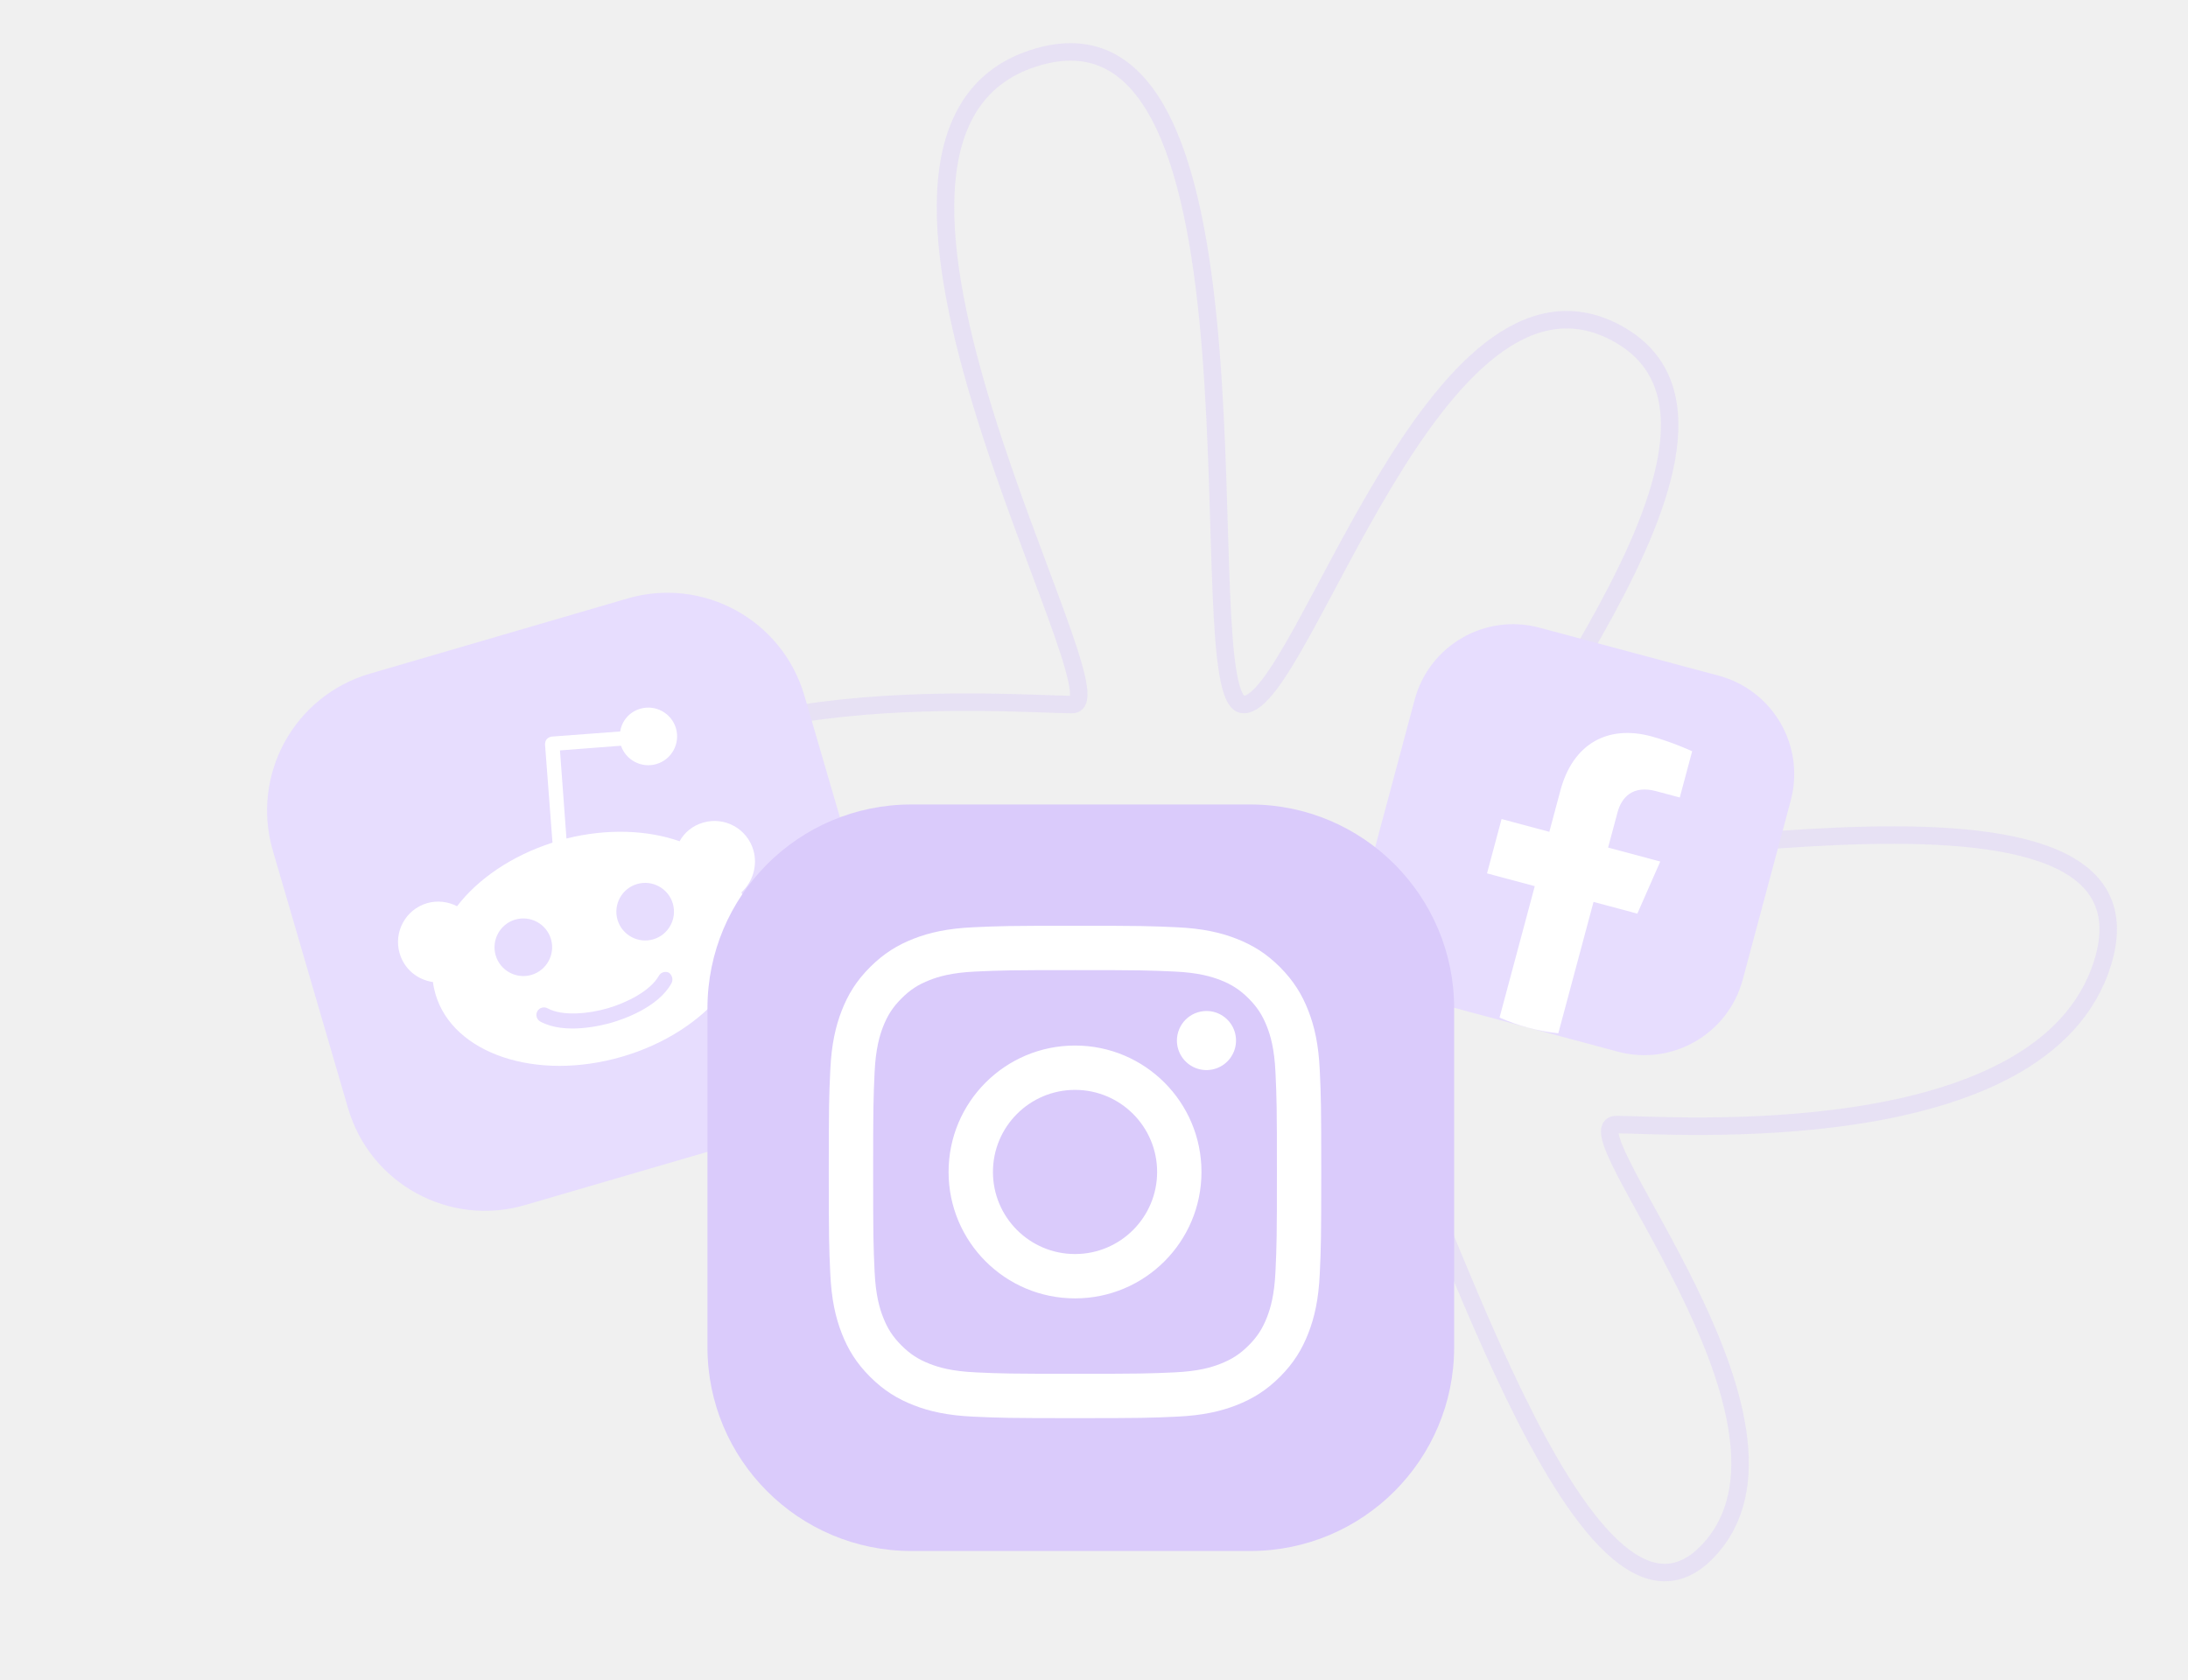
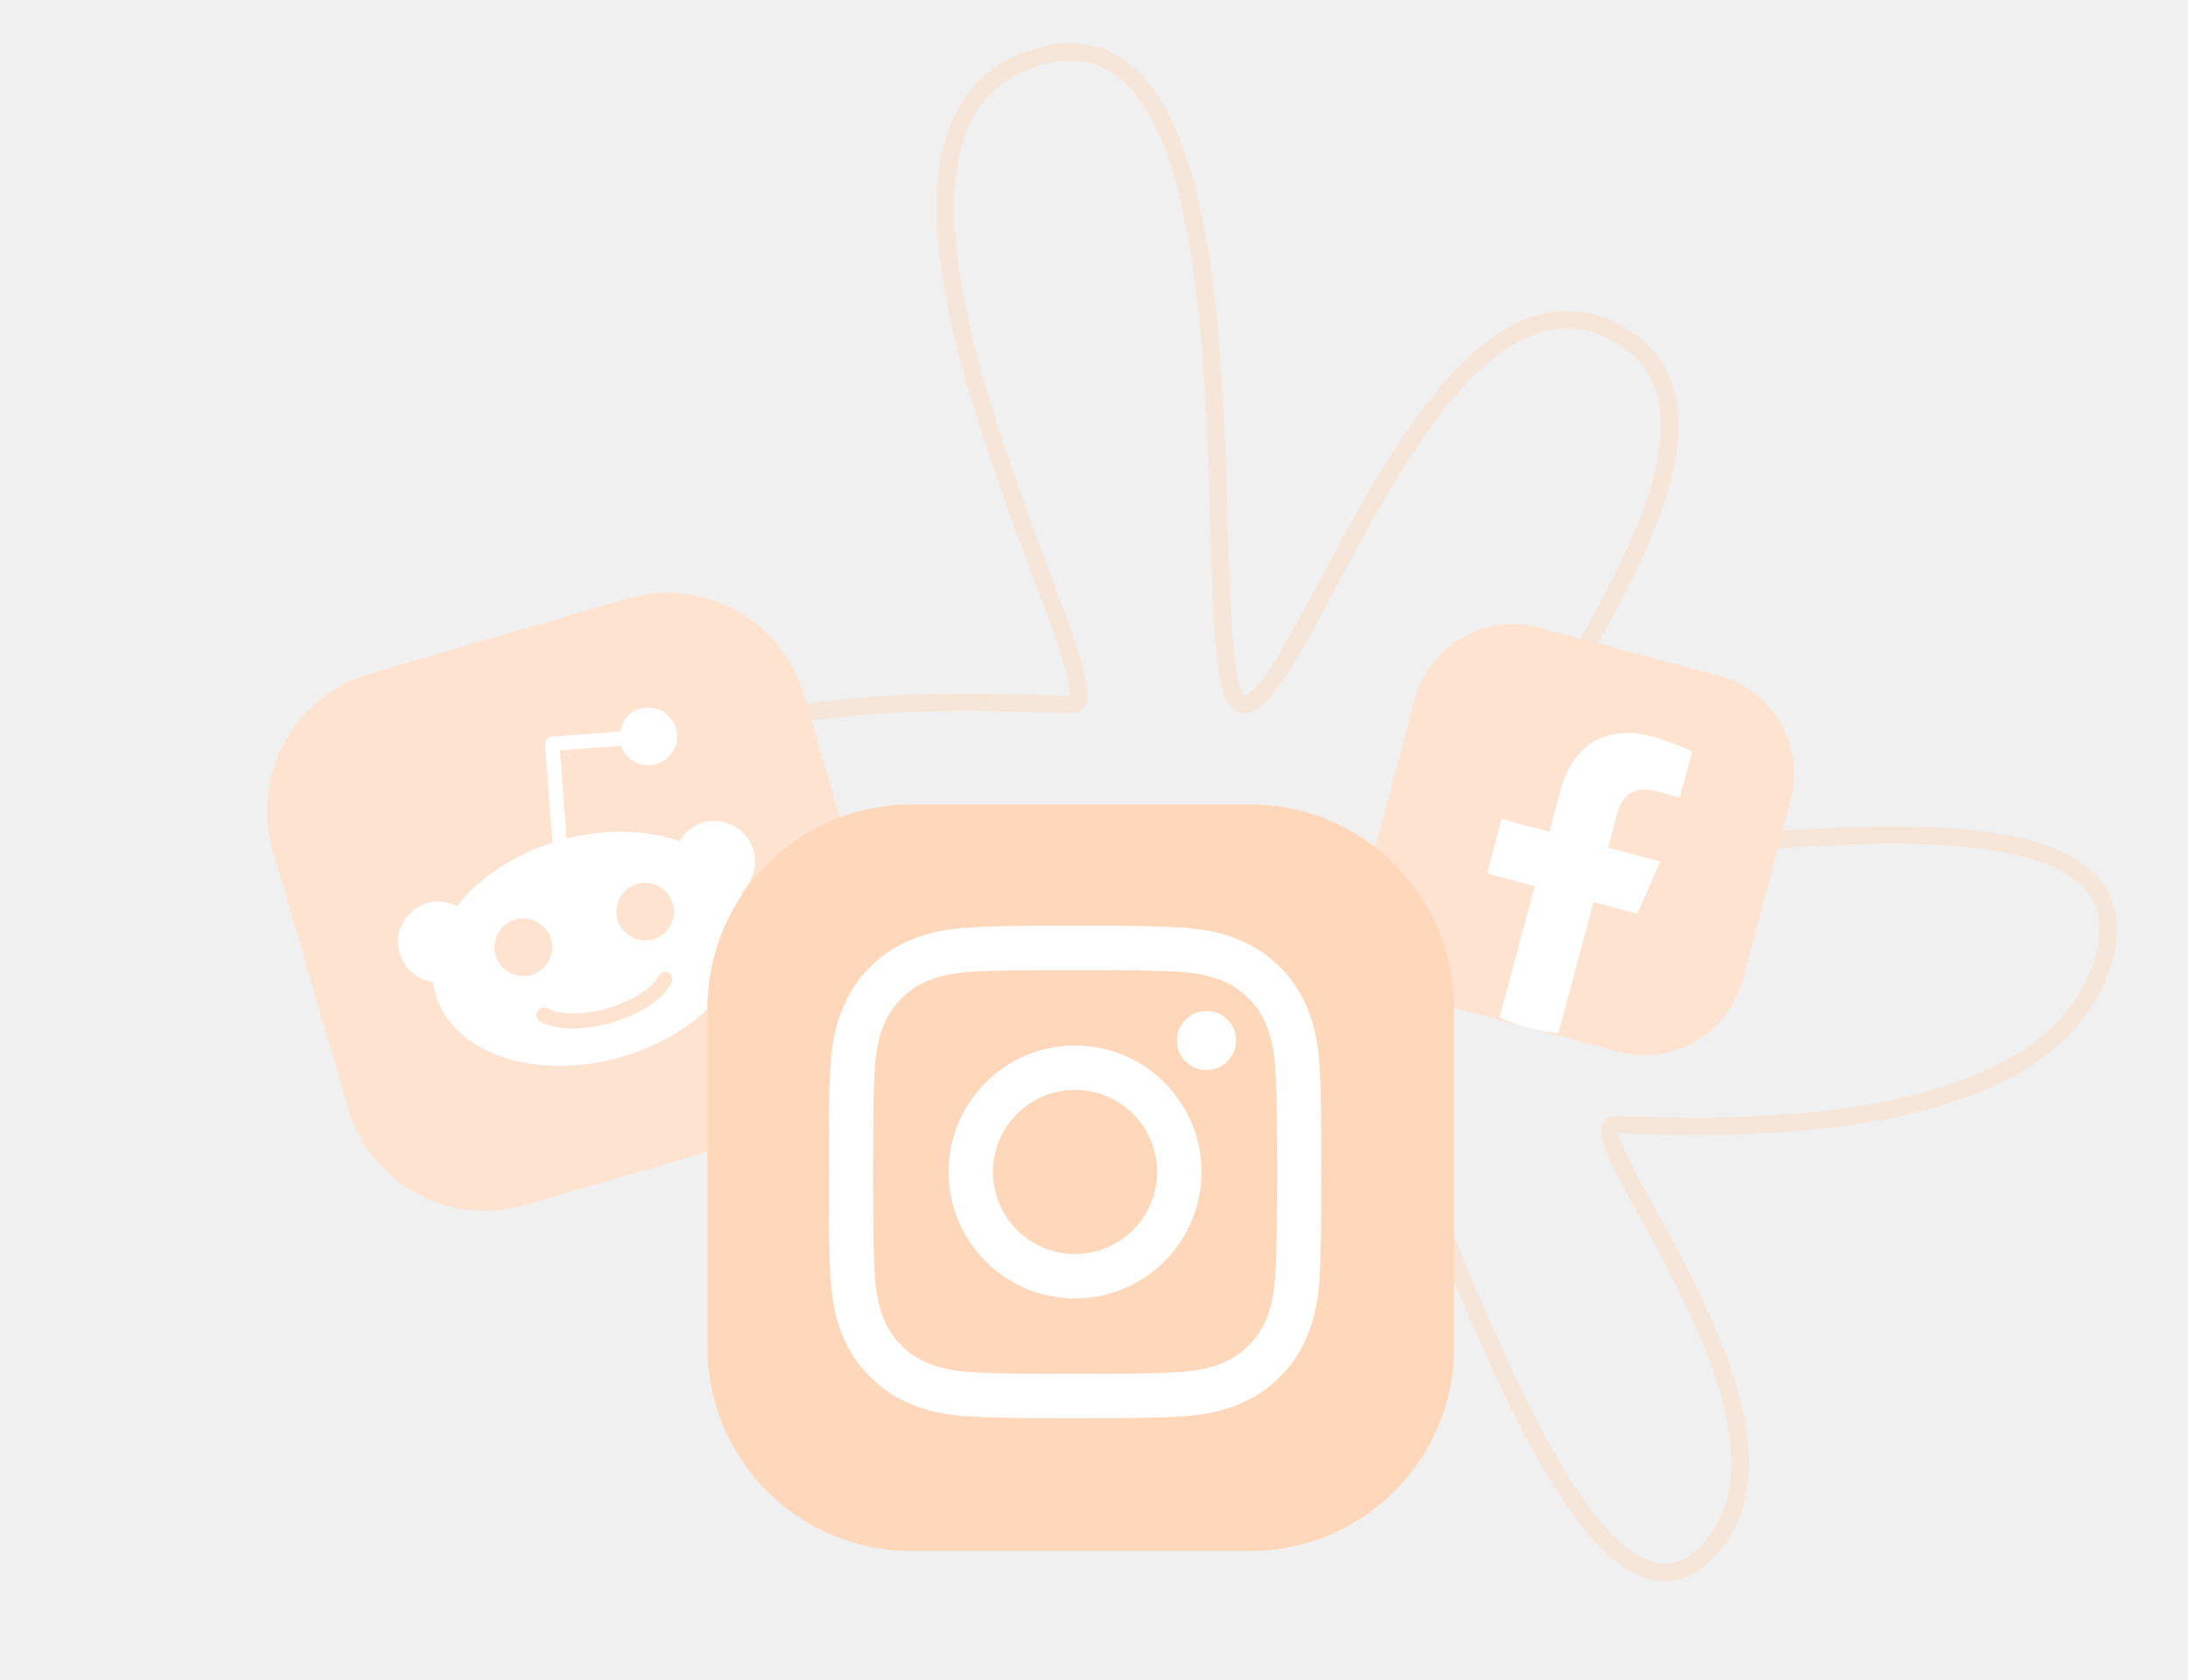
<svg xmlns="http://www.w3.org/2000/svg" width="125" height="96" viewBox="0 0 125 96" fill="none">
-   <path d="M71.052 40.26C67.67 40.26 73.437 -1.364 59.017 3.336C45.308 7.805 64.478 40.26 61.257 40.26C58.035 40.26 35.521 38.391 34.022 48.568C32.348 59.934 61.842 53.572 62.721 55.03C63.599 56.488 51.14 73.749 59.017 79.03C67.178 84.501 77.599 64.261 79.384 64.261C81.17 64.261 90.399 97.419 97.9 88.261C103.996 80.819 89.464 64.261 92.345 64.261C95.226 64.261 116.722 65.943 120.118 55.03C124.269 41.693 87.173 51.217 84.939 48.568C82.705 45.92 102.82 24.661 92.345 19.029C82.003 13.468 74.434 40.26 71.052 40.26Z" stroke="#DACBFB" stroke-opacity="0.4" stroke-linecap="round" />
-   <rect x="13.302" y="40.781" width="31.633" height="31.633" rx="8.151" transform="rotate(-16.275 13.3018 40.7812)" fill="#E7DDFE" />
+   <path d="M71.052 40.26C67.67 40.26 73.437 -1.364 59.017 3.336C45.308 7.805 64.478 40.26 61.257 40.26C58.035 40.26 35.521 38.391 34.022 48.568C32.348 59.934 61.842 53.572 62.721 55.03C63.599 56.488 51.14 73.749 59.017 79.03C67.178 84.501 77.599 64.261 79.384 64.261C81.17 64.261 90.399 97.419 97.9 88.261C103.996 80.819 89.464 64.261 92.345 64.261C95.226 64.261 116.722 65.943 120.118 55.03C124.269 41.693 87.173 51.217 84.939 48.568C82.705 45.92 102.82 24.661 92.345 19.029C82.003 13.468 74.434 40.26 71.052 40.26Z" stroke="#ffd7ba" stroke-opacity="0.4" stroke-linecap="round" />
+   <rect x="13.302" y="40.781" width="31.633" height="31.633" rx="8.151" transform="rotate(-16.275 13.3018 40.7812)" fill="#ffe3d1" />
  <path d="M43.039 48.577C42.681 47.351 41.396 46.647 40.171 47.005C39.567 47.181 39.102 47.568 38.825 48.072C37 47.43 34.697 47.331 32.362 47.916L31.991 42.88L35.478 42.613C35.757 43.437 36.647 43.91 37.499 43.661C38.369 43.407 38.872 42.489 38.618 41.619C38.364 40.749 37.446 40.246 36.576 40.5C35.955 40.682 35.526 41.192 35.432 41.798L31.529 42.09C31.417 42.103 31.315 42.152 31.242 42.231C31.169 42.31 31.142 42.414 31.137 42.531L31.563 48.15C29.222 48.91 27.311 50.22 26.111 51.784C25.611 51.525 24.988 51.438 24.402 51.609C23.177 51.966 22.473 53.251 22.831 54.476C23.095 55.382 23.851 55.99 24.736 56.117C24.762 56.34 24.812 56.577 24.879 56.807C25.875 60.217 30.638 61.813 35.539 60.382C40.44 58.951 43.597 55.043 42.601 51.633C42.534 51.403 42.454 51.195 42.356 50.992C42.981 50.424 43.303 49.482 43.039 48.577ZM28.317 54.59C28.063 53.719 28.566 52.802 29.436 52.548C30.306 52.294 31.224 52.797 31.478 53.667C31.732 54.537 31.229 55.455 30.359 55.709C29.489 55.963 28.571 55.46 28.317 54.59ZM38.361 56.186C37.594 57.585 35.555 58.258 34.951 58.434C34.348 58.61 32.244 59.128 30.867 58.374C30.661 58.261 30.583 57.994 30.696 57.788C30.81 57.581 31.076 57.504 31.282 57.617C32.154 58.094 33.683 57.918 34.731 57.612C35.778 57.306 37.144 56.638 37.64 55.761C37.753 55.554 38.019 55.477 38.226 55.59C38.402 55.731 38.474 55.98 38.361 56.186ZM37.32 53.676C36.45 53.93 35.532 53.427 35.278 52.557C35.024 51.687 35.527 50.77 36.397 50.516C37.267 50.261 38.185 50.764 38.439 51.635C38.693 52.505 38.19 53.422 37.32 53.676Z" fill="white" />
-   <rect x="82.326" y="34.36" width="22.244" height="22.244" rx="5.822" transform="rotate(15 82.3262 34.3604)" fill="#E7DDFE" />
+   <rect x="82.326" y="34.36" width="22.244" height="22.244" rx="5.822" transform="rotate(15 82.3262 34.3604)" fill="#ffe3d1" />
  <path d="M93.541 52.208L94.85 49.231L91.87 48.432L92.41 46.418C92.637 45.568 93.275 44.851 94.609 45.208L95.965 45.571L96.673 42.928C96.673 42.928 95.5 42.388 94.325 42.073C91.87 41.416 89.868 42.474 89.147 45.166L88.513 47.533L85.785 46.802L84.953 49.907L87.681 50.638L85.669 58.146C86.194 58.379 86.742 58.573 87.313 58.726C87.883 58.879 88.455 58.985 89.026 59.045L91.038 51.538L93.541 52.208Z" fill="white" />
-   <rect x="40.417" y="45.97" width="42.658" height="42.658" rx="11.644" fill="#DACBFB" />
+   <rect x="40.417" y="45.97" width="42.658" height="42.658" rx="11.644" fill="#ffd7ba" />
  <path d="M56.727 66.969C56.727 64.379 58.826 62.279 61.416 62.279C64.006 62.279 66.106 64.379 66.106 66.969C66.106 69.559 64.006 71.659 61.416 71.659C58.826 71.659 56.727 69.559 56.727 66.969ZM54.192 66.969C54.192 70.959 57.426 74.193 61.416 74.193C65.406 74.193 68.64 70.959 68.64 66.969C68.64 62.979 65.406 59.745 61.416 59.745C57.426 59.745 54.192 62.979 54.192 66.969M67.237 59.459C67.237 59.793 67.336 60.119 67.522 60.397C67.707 60.675 67.971 60.891 68.279 61.019C68.588 61.147 68.927 61.18 69.254 61.115C69.582 61.05 69.883 60.89 70.119 60.654C70.355 60.418 70.516 60.117 70.581 59.789C70.647 59.462 70.613 59.123 70.486 58.814C70.358 58.505 70.142 58.242 69.864 58.056C69.587 57.87 69.26 57.771 68.926 57.771H68.926C68.478 57.772 68.049 57.949 67.732 58.266C67.416 58.582 67.238 59.011 67.237 59.459ZM55.732 78.42C54.361 78.358 53.615 78.129 53.12 77.936C52.463 77.681 51.994 77.376 51.502 76.884C51.009 76.392 50.704 75.924 50.449 75.267C50.256 74.772 50.028 74.026 49.965 72.654C49.897 71.172 49.883 70.726 49.883 66.969C49.883 63.212 49.898 62.768 49.965 61.284C50.028 59.912 50.258 59.168 50.449 58.672C50.705 58.015 51.01 57.546 51.502 57.053C51.994 56.561 52.462 56.256 53.12 56.001C53.615 55.808 54.361 55.58 55.732 55.517C57.215 55.449 57.661 55.435 61.416 55.435C65.171 55.435 65.617 55.45 67.101 55.517C68.473 55.58 69.217 55.81 69.713 56.001C70.37 56.256 70.839 56.562 71.332 57.054C71.824 57.546 72.128 58.015 72.384 58.672C72.577 59.167 72.806 59.913 72.868 61.284C72.936 62.768 72.95 63.213 72.95 66.969C72.95 70.726 72.936 71.171 72.868 72.655C72.805 74.026 72.576 74.772 72.384 75.267C72.128 75.924 71.824 76.393 71.332 76.884C70.84 77.376 70.37 77.681 69.713 77.936C69.218 78.13 68.473 78.358 67.101 78.421C65.618 78.489 65.173 78.502 61.416 78.502C57.659 78.502 57.215 78.489 55.732 78.421M55.616 52.986C54.118 53.054 53.095 53.292 52.201 53.639C51.276 53.999 50.492 54.48 49.709 55.262C48.926 56.044 48.445 56.828 48.086 57.754C47.739 58.649 47.501 59.671 47.433 61.169C47.364 62.669 47.348 63.149 47.348 66.969C47.348 70.79 47.364 71.269 47.433 72.769C47.501 74.267 47.739 75.29 48.086 76.184C48.445 77.109 48.926 77.894 49.709 78.676C50.492 79.457 51.275 79.938 52.201 80.299C53.096 80.646 54.118 80.884 55.616 80.952C57.117 81.02 57.595 81.037 61.416 81.037C65.236 81.037 65.716 81.021 67.216 80.952C68.713 80.884 69.736 80.646 70.63 80.299C71.555 79.938 72.34 79.458 73.123 78.676C73.906 77.894 74.385 77.109 74.745 76.184C75.093 75.29 75.332 74.267 75.399 72.769C75.467 71.268 75.483 70.79 75.483 66.969C75.483 63.149 75.467 62.669 75.399 61.169C75.331 59.671 75.093 58.648 74.745 57.754C74.385 56.829 73.904 56.045 73.123 55.262C72.341 54.479 71.555 53.999 70.632 53.639C69.736 53.292 68.713 53.053 67.217 52.986C65.717 52.917 65.237 52.901 61.417 52.901C57.598 52.901 57.117 52.917 55.616 52.986" fill="white" />
</svg>
